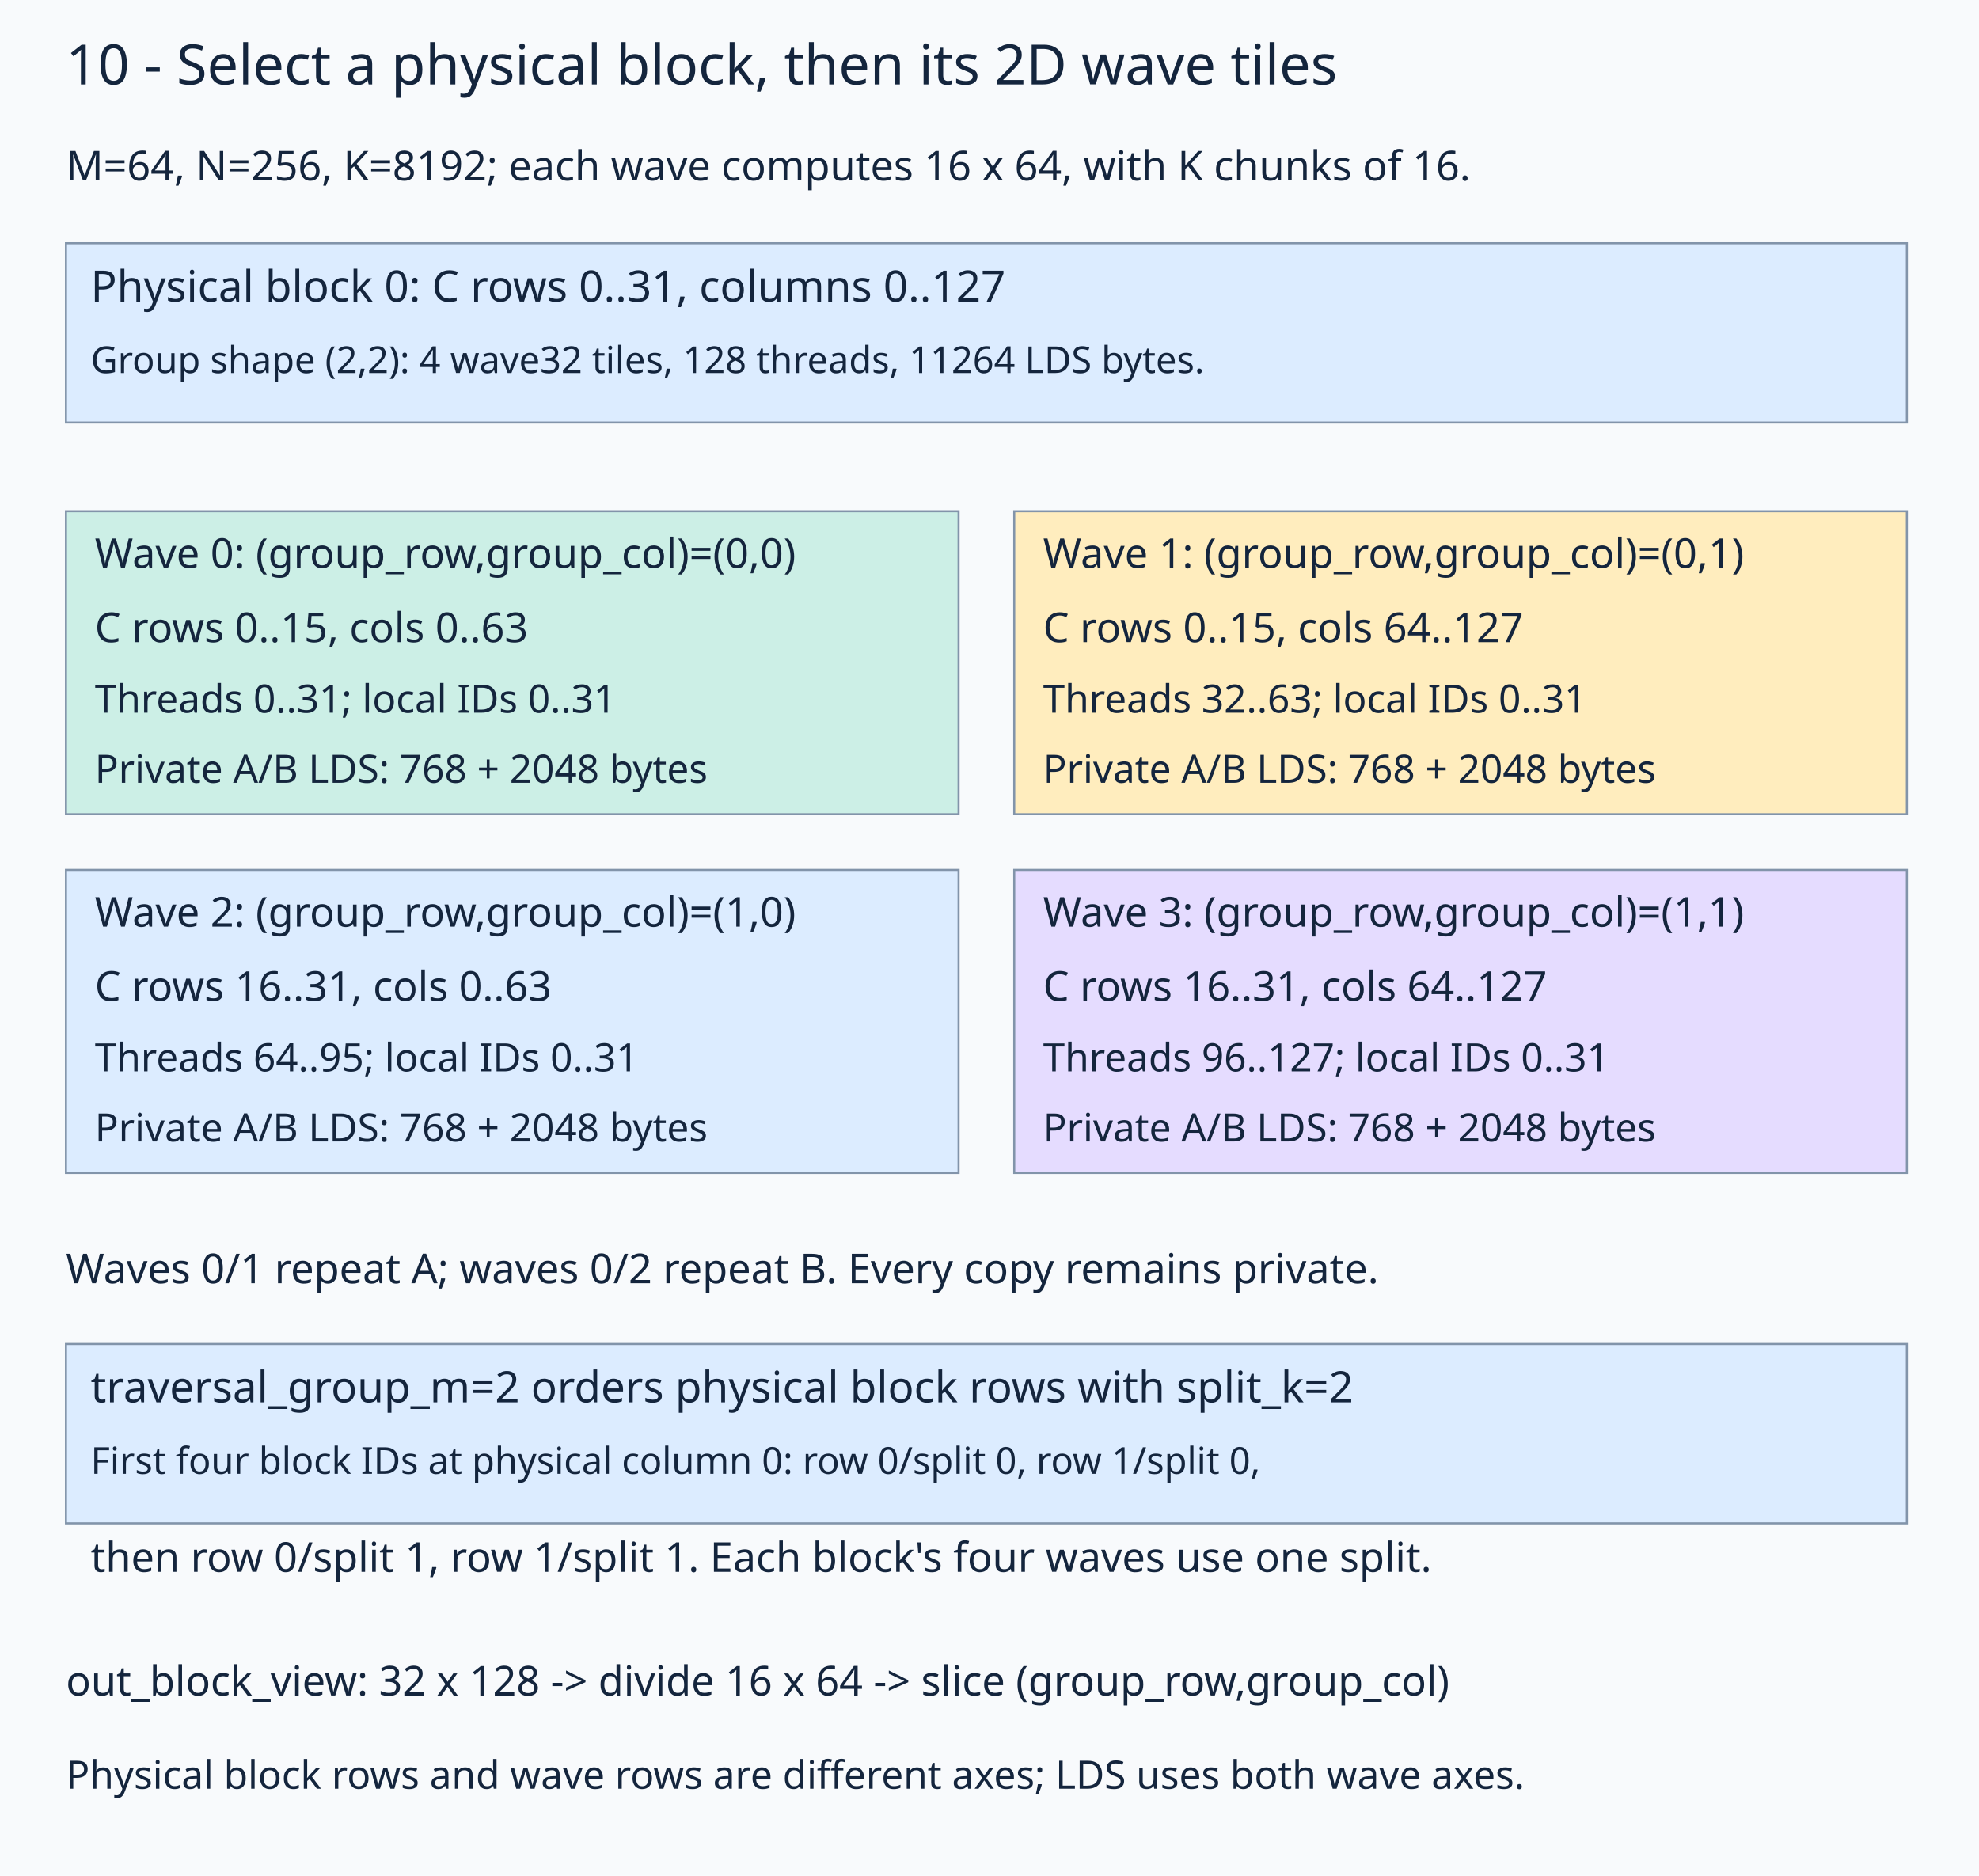
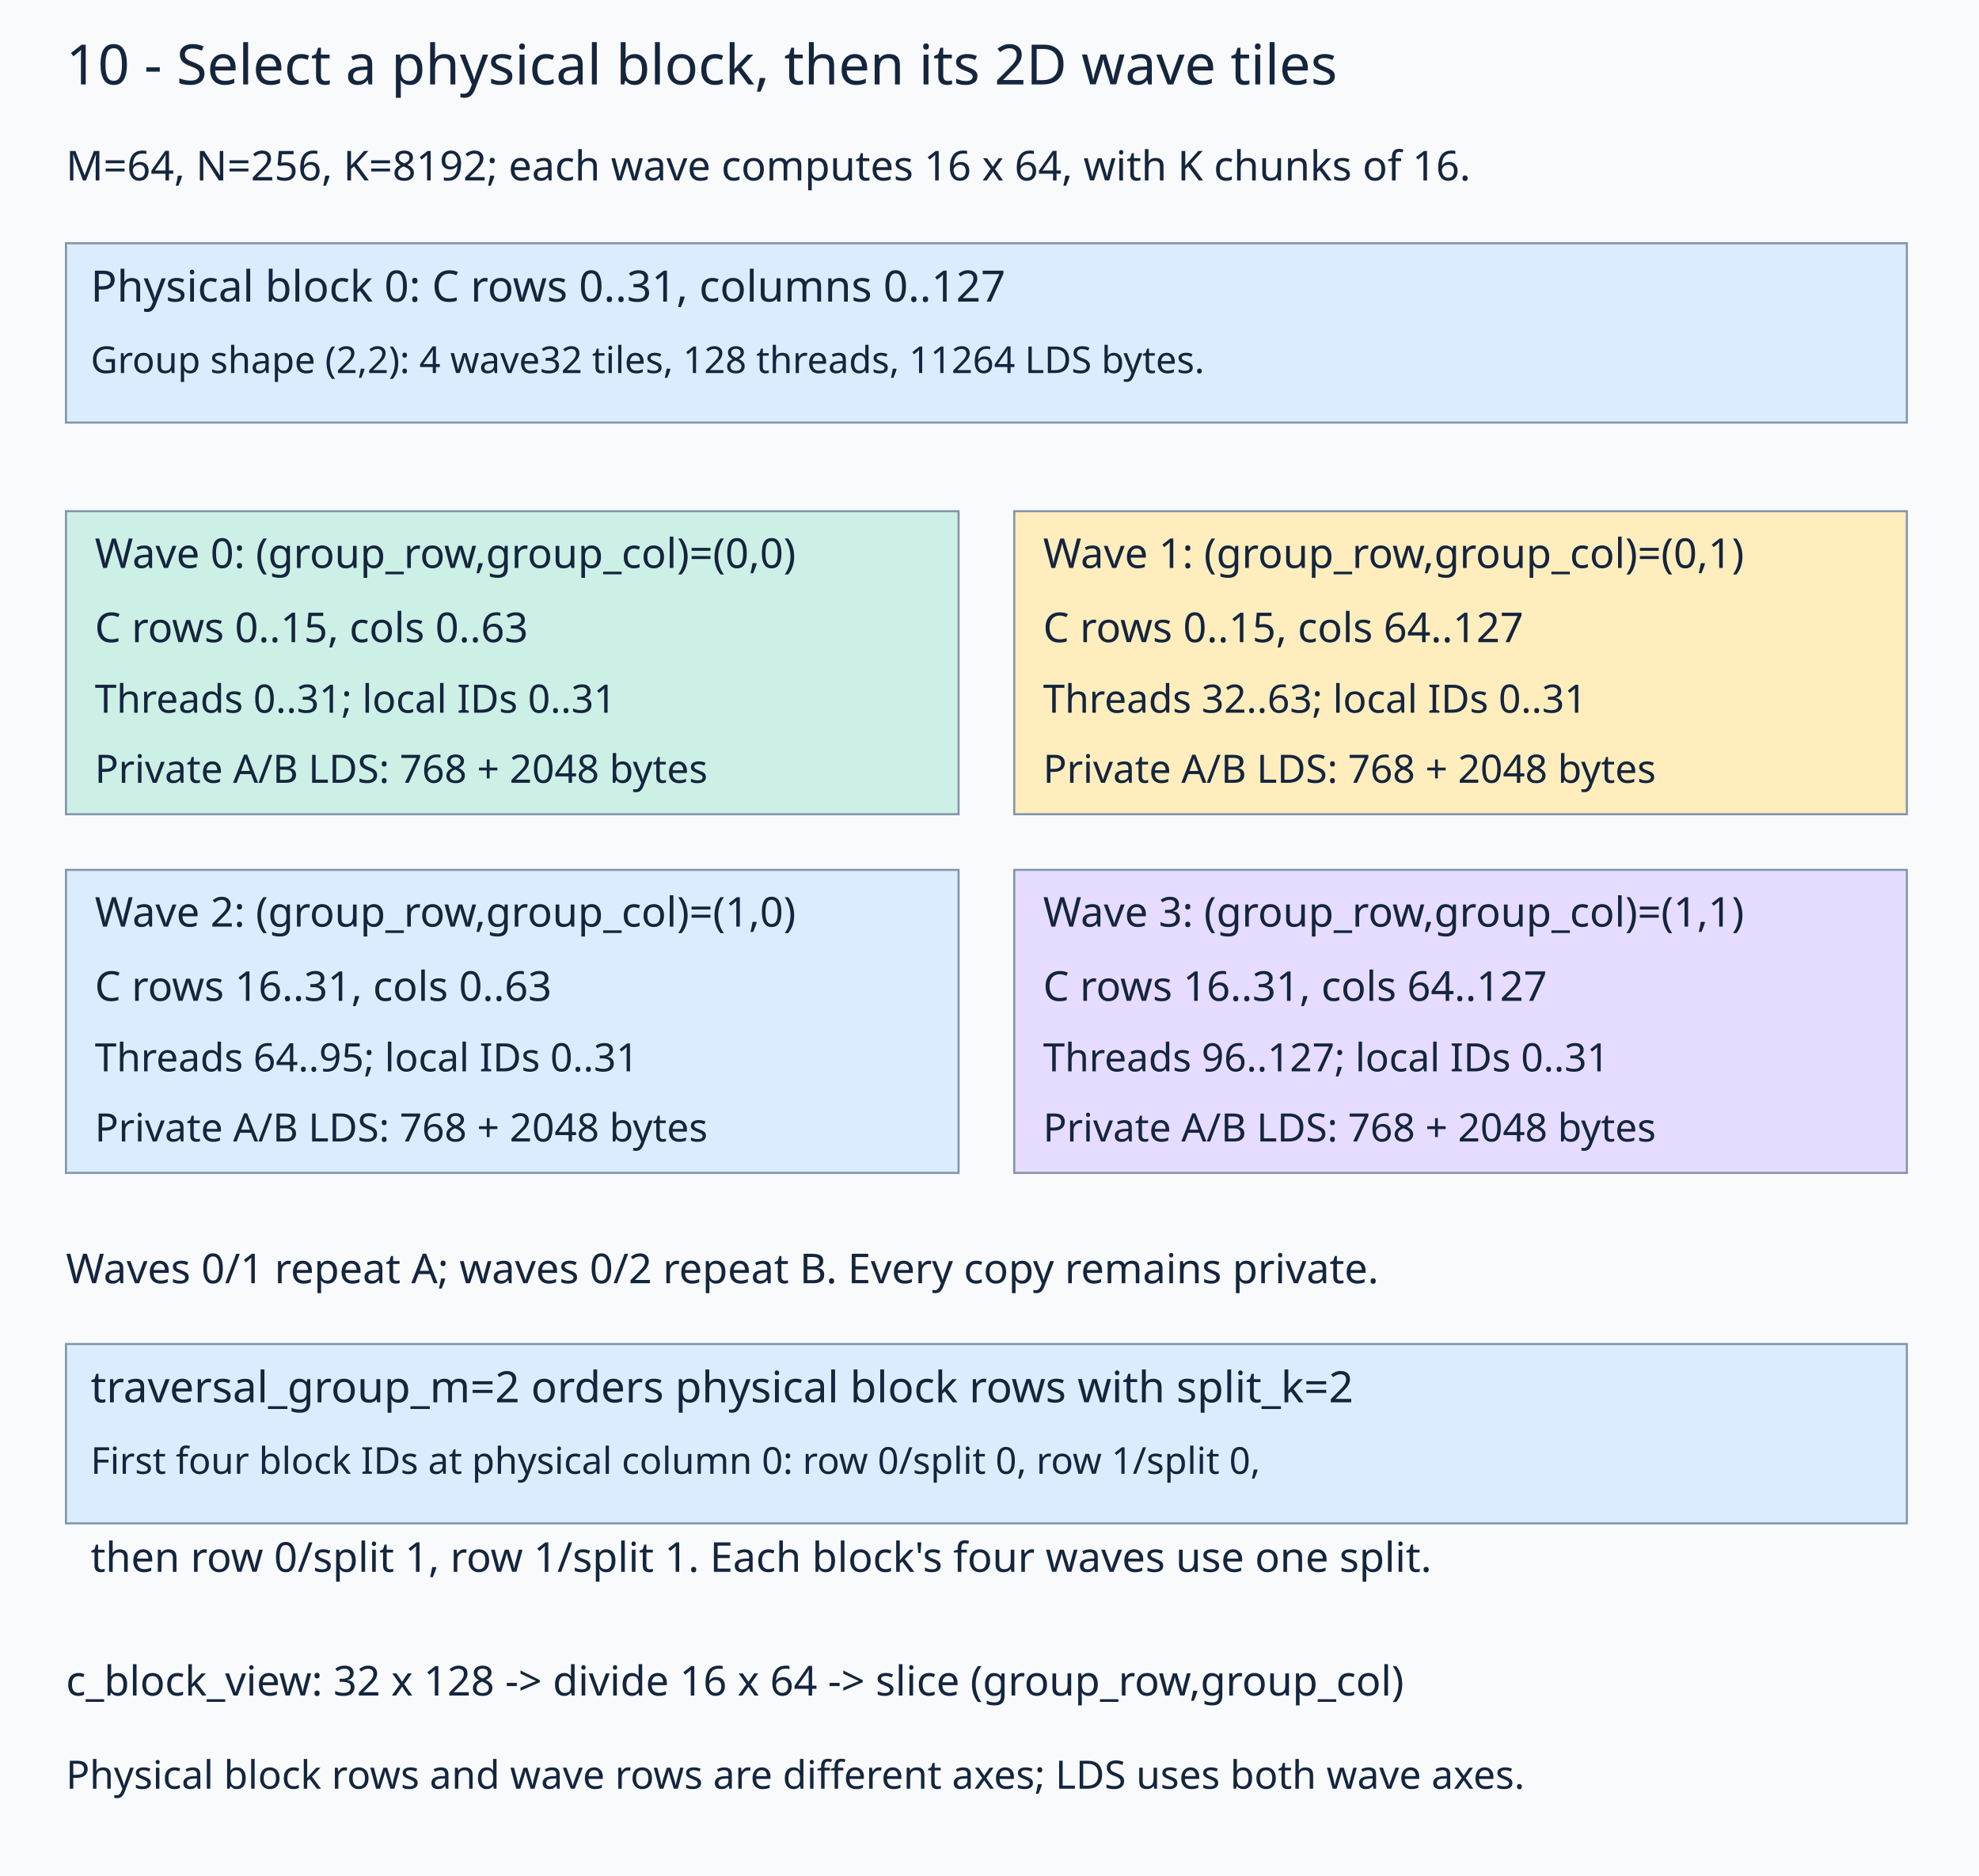
<svg xmlns="http://www.w3.org/2000/svg" width="960" height="910" viewBox="0 0 960 910" role="img" aria-labelledby="title desc">
  <rect width="100%" height="100%" fill="#f8fafc" />
  <text x="32" y="20" dominant-baseline="text-before-edge" font-family="Noto Sans, sans-serif" font-size="27" fill="#14253d">10 - Select a physical block, then its 2D wave tiles</text>
  <text x="32" y="72" dominant-baseline="text-before-edge" font-family="Noto Sans, sans-serif" font-size="20" fill="#14253d">M=64, N=256, K=8192; each wave computes 16 x 64, with K chunks of 16.</text>
  <rect x="32" y="118" width="893" height="87" fill="#dcecff" stroke="#8294aa" />
  <text x="44" y="130" dominant-baseline="text-before-edge" font-family="Noto Sans, sans-serif" font-size="21" fill="#14253d">Physical block 0: C rows 0..31, columns 0..127</text>
  <text x="44" y="167" dominant-baseline="text-before-edge" font-family="Noto Sans, sans-serif" font-size="18" fill="#14253d">Group shape (2,2): 4 wave32 tiles, 128 threads, 11264 LDS bytes.</text>
  <rect x="32" y="248" width="433" height="147" fill="#ccefe6" stroke="#8294aa" />
  <text x="46" y="260" dominant-baseline="text-before-edge" font-family="Noto Sans, sans-serif" font-size="20" fill="#14253d">Wave 0: (group_row,group_col)=(0,0)</text>
  <text x="46" y="296" dominant-baseline="text-before-edge" font-family="Noto Sans, sans-serif" font-size="20" fill="#14253d">C rows 0..15, cols 0..63</text>
  <text x="46" y="331" dominant-baseline="text-before-edge" font-family="Noto Sans, sans-serif" font-size="19" fill="#14253d">Threads 0..31; local IDs 0..31</text>
  <text x="46" y="365" dominant-baseline="text-before-edge" font-family="Noto Sans, sans-serif" font-size="19" fill="#14253d">Private A/B LDS: 768 + 2048 bytes</text>
  <rect x="492" y="248" width="433" height="147" fill="#ffedbe" stroke="#8294aa" />
  <text x="506" y="260" dominant-baseline="text-before-edge" font-family="Noto Sans, sans-serif" font-size="20" fill="#14253d">Wave 1: (group_row,group_col)=(0,1)</text>
  <text x="506" y="296" dominant-baseline="text-before-edge" font-family="Noto Sans, sans-serif" font-size="20" fill="#14253d">C rows 0..15, cols 64..127</text>
  <text x="506" y="331" dominant-baseline="text-before-edge" font-family="Noto Sans, sans-serif" font-size="19" fill="#14253d">Threads 32..63; local IDs 0..31</text>
  <text x="506" y="365" dominant-baseline="text-before-edge" font-family="Noto Sans, sans-serif" font-size="19" fill="#14253d">Private A/B LDS: 768 + 2048 bytes</text>
  <rect x="32" y="422" width="433" height="147" fill="#dcecff" stroke="#8294aa" />
  <text x="46" y="434" dominant-baseline="text-before-edge" font-family="Noto Sans, sans-serif" font-size="20" fill="#14253d">Wave 2: (group_row,group_col)=(1,0)</text>
  <text x="46" y="470" dominant-baseline="text-before-edge" font-family="Noto Sans, sans-serif" font-size="20" fill="#14253d">C rows 16..31, cols 0..63</text>
  <text x="46" y="505" dominant-baseline="text-before-edge" font-family="Noto Sans, sans-serif" font-size="19" fill="#14253d">Threads 64..95; local IDs 0..31</text>
  <text x="46" y="539" dominant-baseline="text-before-edge" font-family="Noto Sans, sans-serif" font-size="19" fill="#14253d">Private A/B LDS: 768 + 2048 bytes</text>
  <rect x="492" y="422" width="433" height="147" fill="#e5dcff" stroke="#8294aa" />
  <text x="506" y="434" dominant-baseline="text-before-edge" font-family="Noto Sans, sans-serif" font-size="20" fill="#14253d">Wave 3: (group_row,group_col)=(1,1)</text>
  <text x="506" y="470" dominant-baseline="text-before-edge" font-family="Noto Sans, sans-serif" font-size="20" fill="#14253d">C rows 16..31, cols 64..127</text>
  <text x="506" y="505" dominant-baseline="text-before-edge" font-family="Noto Sans, sans-serif" font-size="19" fill="#14253d">Threads 96..127; local IDs 0..31</text>
  <text x="506" y="539" dominant-baseline="text-before-edge" font-family="Noto Sans, sans-serif" font-size="19" fill="#14253d">Private A/B LDS: 768 + 2048 bytes</text>
  <text x="32" y="607" dominant-baseline="text-before-edge" font-family="Noto Sans, sans-serif" font-size="20" fill="#14253d">Waves 0/1 repeat A; waves 0/2 repeat B. Every copy remains private.</text>
  <rect x="32" y="652" width="893" height="87" fill="#dcecff" stroke="#8294aa" />
  <text x="44" y="664" dominant-baseline="text-before-edge" font-family="Noto Sans, sans-serif" font-size="21" fill="#14253d">traversal_group_m=2 orders physical block rows with split_k=2</text>
  <text x="44" y="701" dominant-baseline="text-before-edge" font-family="Noto Sans, sans-serif" font-size="18" fill="#14253d">First four block IDs at physical column 0: row 0/split 0, row 1/split 0,</text>
  <text x="44" y="747" dominant-baseline="text-before-edge" font-family="Noto Sans, sans-serif" font-size="20" fill="#14253d">then row 0/split 1, row 1/split 1. Each block's four waves use one split.</text>
-   <text x="32" y="807" dominant-baseline="text-before-edge" font-family="Noto Sans, sans-serif" font-size="20" fill="#14253d">out_block_view: 32 x 128  -&gt;  divide 16 x 64  -&gt;  slice (group_row,group_col)</text>
+   <text x="32" y="807" dominant-baseline="text-before-edge" font-family="Noto Sans, sans-serif" font-size="20" fill="#14253d">c_block_view: 32 x 128  -&gt;  divide 16 x 64  -&gt;  slice (group_row,group_col)</text>
  <text x="32" y="853" dominant-baseline="text-before-edge" font-family="Noto Sans, sans-serif" font-size="19" fill="#14253d">Physical block rows and wave rows are different axes; LDS uses both wave axes.</text>
</svg>
